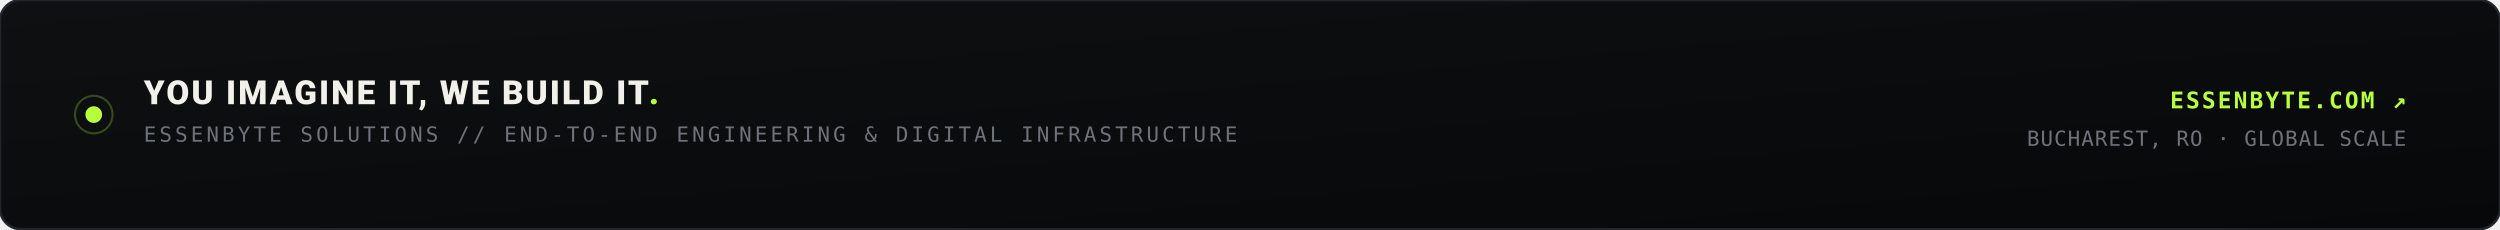
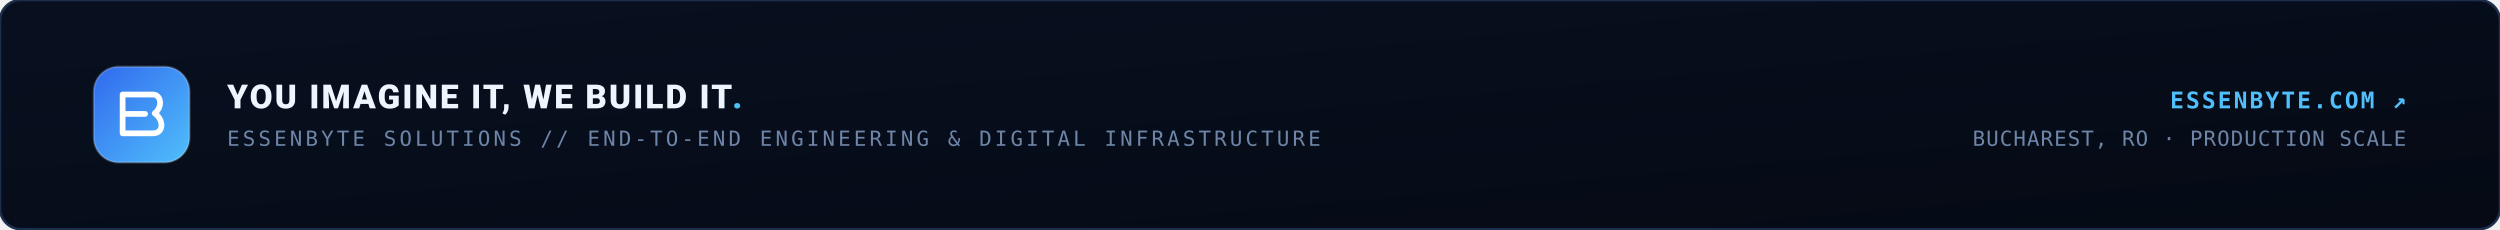
<svg xmlns="http://www.w3.org/2000/svg" viewBox="0 0 1200 110" width="100%" height="100%">
  <defs>
    <linearGradient id="footerBg" x1="0%" y1="0%" x2="100%" y2="100%">
-       <stop offset="0%" stop-color="#0E1012" />
-       <stop offset="100%" stop-color="#070809" />
+       <stop offset="0%" stop-color="#081020" />
+       <stop offset="100%" stop-color="#050A14" />
+     </linearGradient>
+     <linearGradient id="brandLogoGrad" x1="0%" y1="0%" x2="100%" y2="100%">
+       <stop offset="0%" stop-color="#3169ED" />
+       <stop offset="100%" stop-color="#50BFFC" />
    </linearGradient>
  </defs>
-   <rect width="1200" height="110" rx="10" fill="url(#footerBg)" stroke="#222529" stroke-width="1.2" />
-   <g transform="translate(45, 40)">
-     <circle cx="0" cy="15" r="4" fill="#B6FF3B" />
-     <circle cx="0" cy="15" r="9" fill="none" stroke="#B6FF3B" stroke-opacity="0.25" />
-     <text x="24" y="10" font-family="-apple-system, BlinkMacSystemFont, 'Segoe UI', Roboto, sans-serif" font-size="16" font-weight="800" letter-spacing="1" fill="#F1F0EA">
-       YOU IMAGINE IT, WE BUILD IT<tspan fill="#B6FF3B">.</tspan>
+   <rect width="1200" height="110" rx="10" fill="url(#footerBg)" stroke="#1D2E4D" stroke-width="1.2" />
+   <g transform="translate(45, 30)">
+     <rect x="0" y="2" width="46" height="46" rx="12" fill="url(#brandLogoGrad)" stroke="rgba(255,255,255,0.2)" stroke-width="1" />
+     <g transform="translate(7, 9) scale(0.98)">
+       <path d="M7 6.5h12.8M7 16h11M7 25.5h12.8M7 6.5v19M20 6.5h1.8c4 0 5.1 5.9.9 9.2 4.5 3.1 4.6 9.8-.8 9.8H20" stroke="#FFFFFF" stroke-width="2.8" stroke-linecap="round" stroke-linejoin="round" fill="none" />
+     </g>
+     <text x="64" y="22" font-family="-apple-system, BlinkMacSystemFont, 'Segoe UI', Roboto, sans-serif" font-size="16" font-weight="800" letter-spacing="1" fill="#EFF5FF">
+       YOU IMAGINE IT, WE BUILD IT<tspan fill="#50BFFC">.</tspan>
    </text>
-     <text x="24" y="28" font-family="'SF Mono', Consolas, monospace" font-size="10" fill="#6E737A" letter-spacing="1.5">
+     <text x="64" y="40" font-family="'SF Mono', Consolas, monospace" font-size="10" fill="#6E85A8" letter-spacing="1.5">
      ESSENBYTE SOLUTIONS // END-TO-END ENGINEERING &amp; DIGITAL INFRASTRUCTURE
    </text>
  </g>
  <g transform="translate(980, 42)">
-     <text x="175" y="10" font-family="'SF Mono', Consolas, monospace" font-size="11" font-weight="700" fill="#B6FF3B" text-anchor="end" letter-spacing="1">
+     <text x="175" y="10" font-family="'SF Mono', Consolas, monospace" font-size="11" font-weight="700" fill="#50BFFC" text-anchor="end" letter-spacing="1">
      ESSENBYTE.COM ↗
    </text>
-     <text x="175" y="28" font-family="'SF Mono', Consolas, monospace" font-size="10" fill="#6E737A" text-anchor="end" letter-spacing="0.5">
-       BUCHAREST, RO · GLOBAL SCALE
+     <text x="175" y="28" font-family="'SF Mono', Consolas, monospace" font-size="10" fill="#6E85A8" text-anchor="end" letter-spacing="0.5">
+       BUCHAREST, RO · PRODUCTION SCALE
    </text>
  </g>
</svg>
